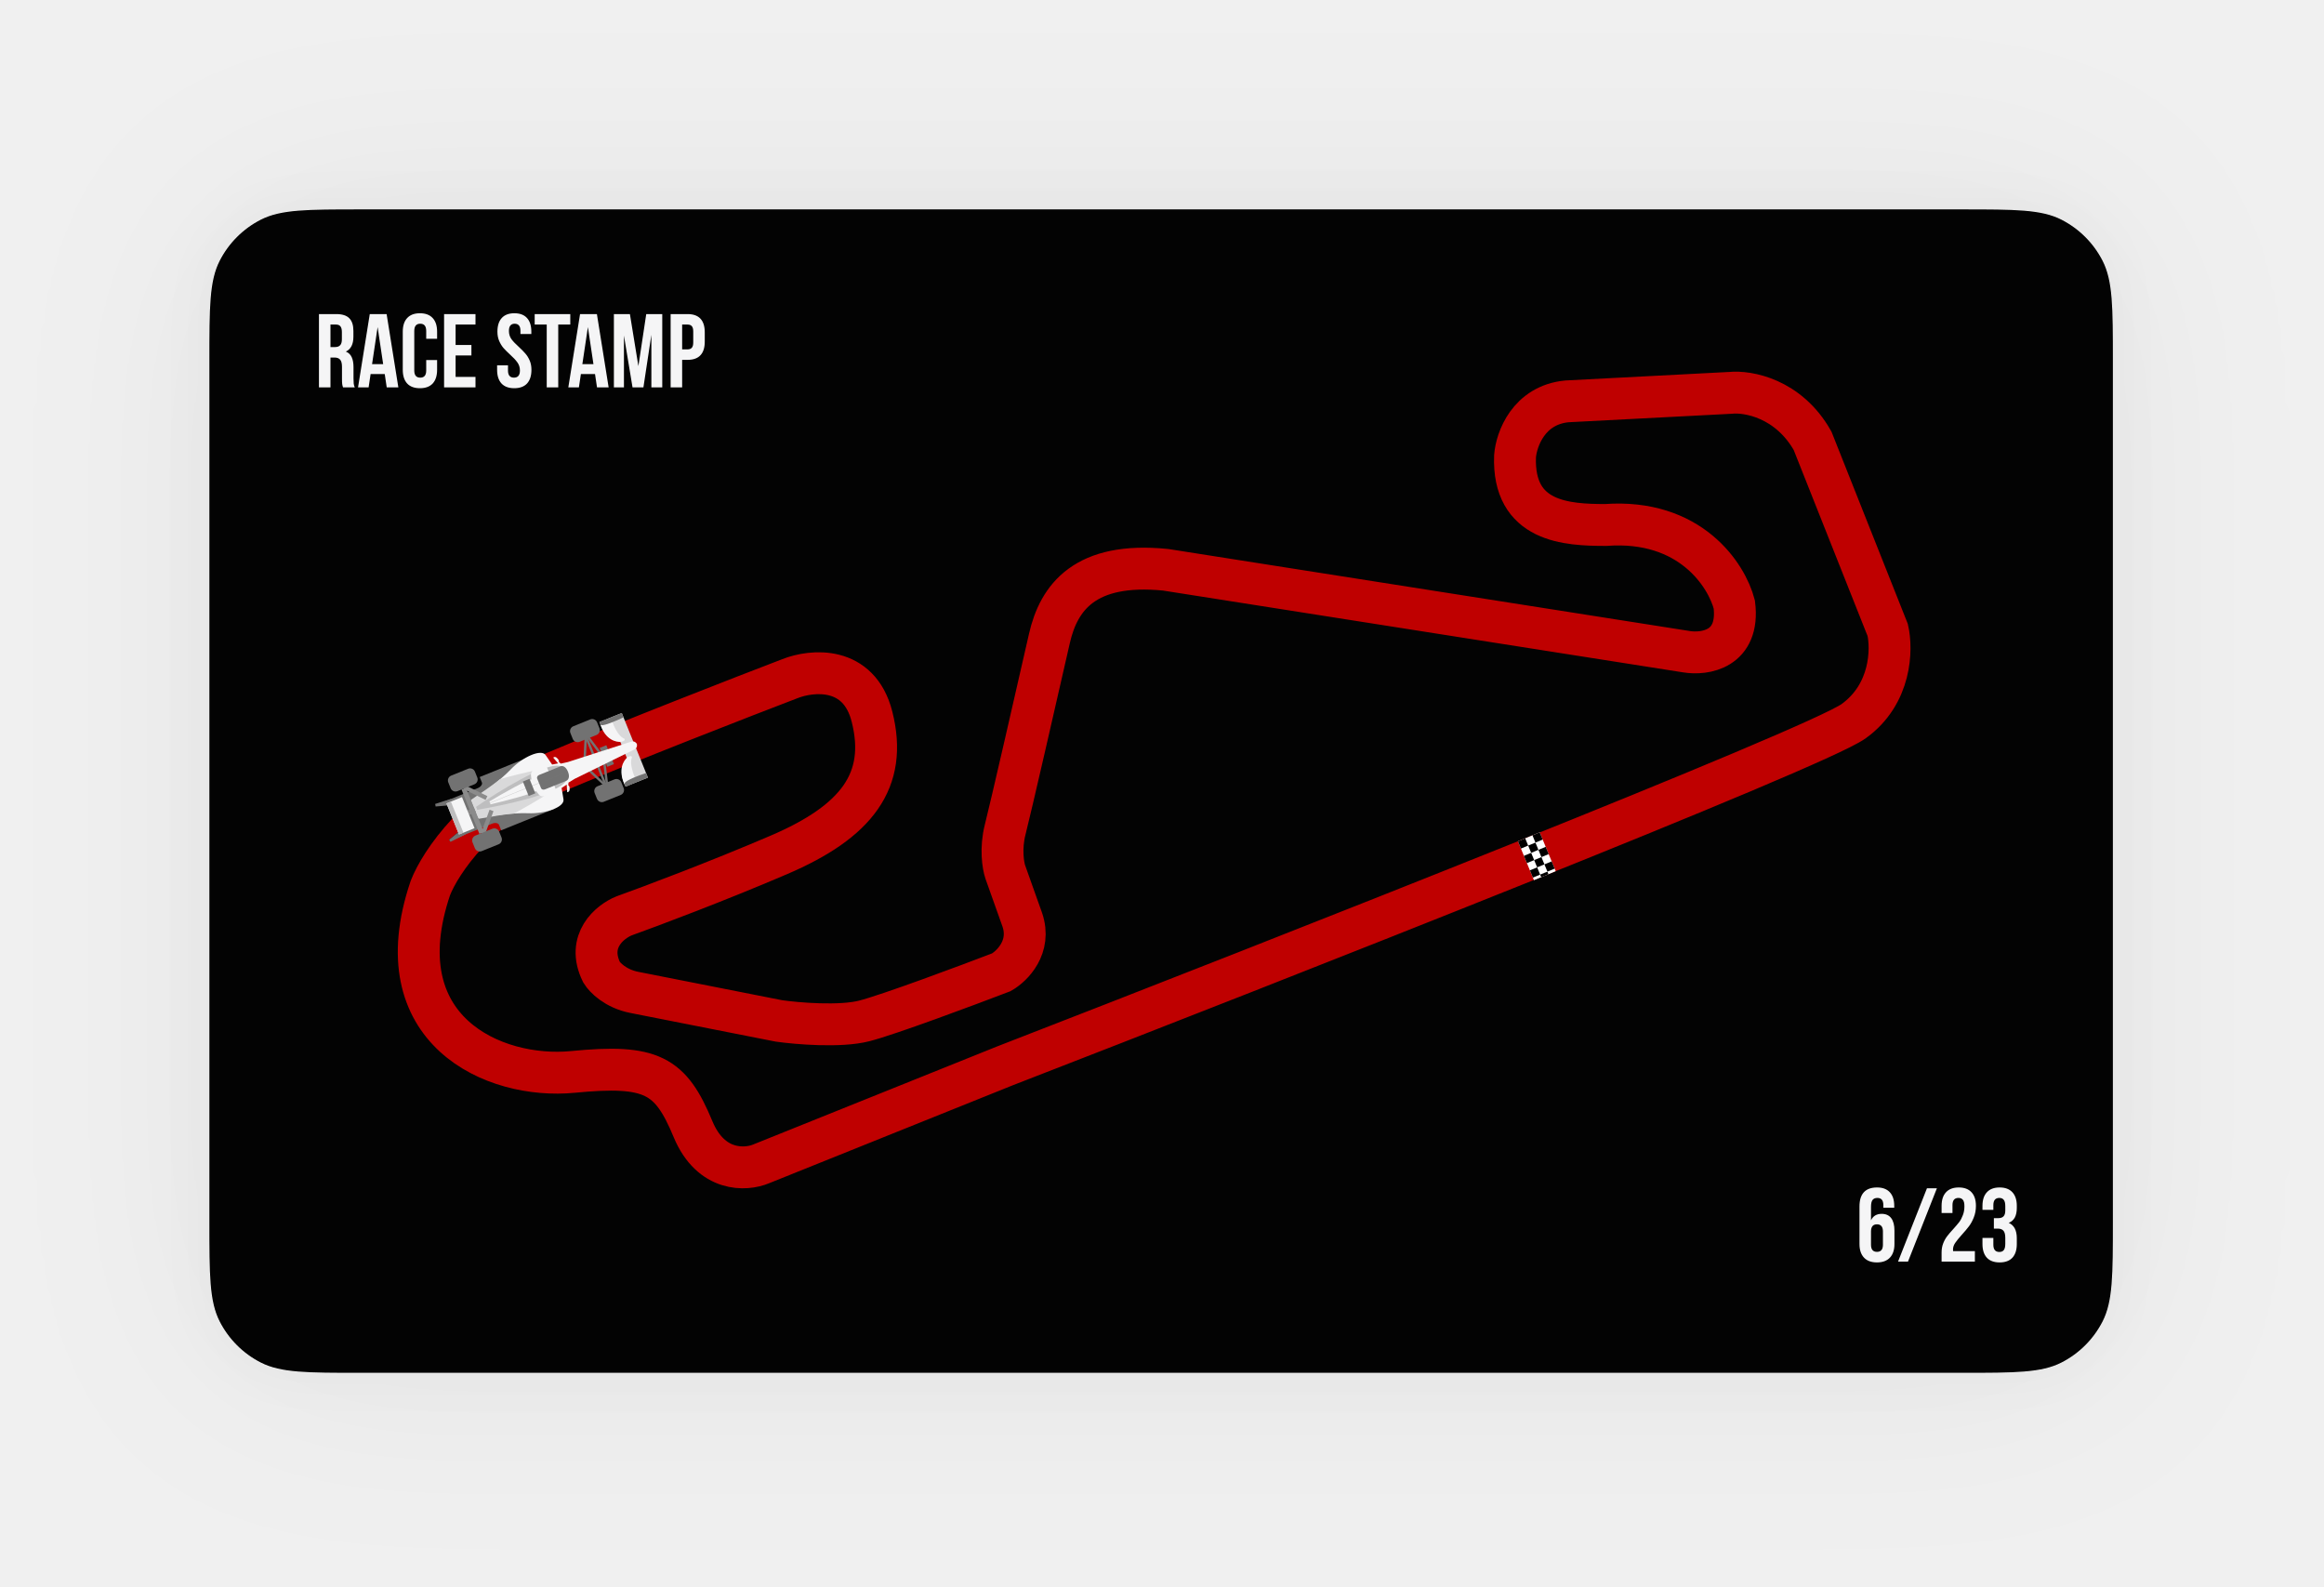
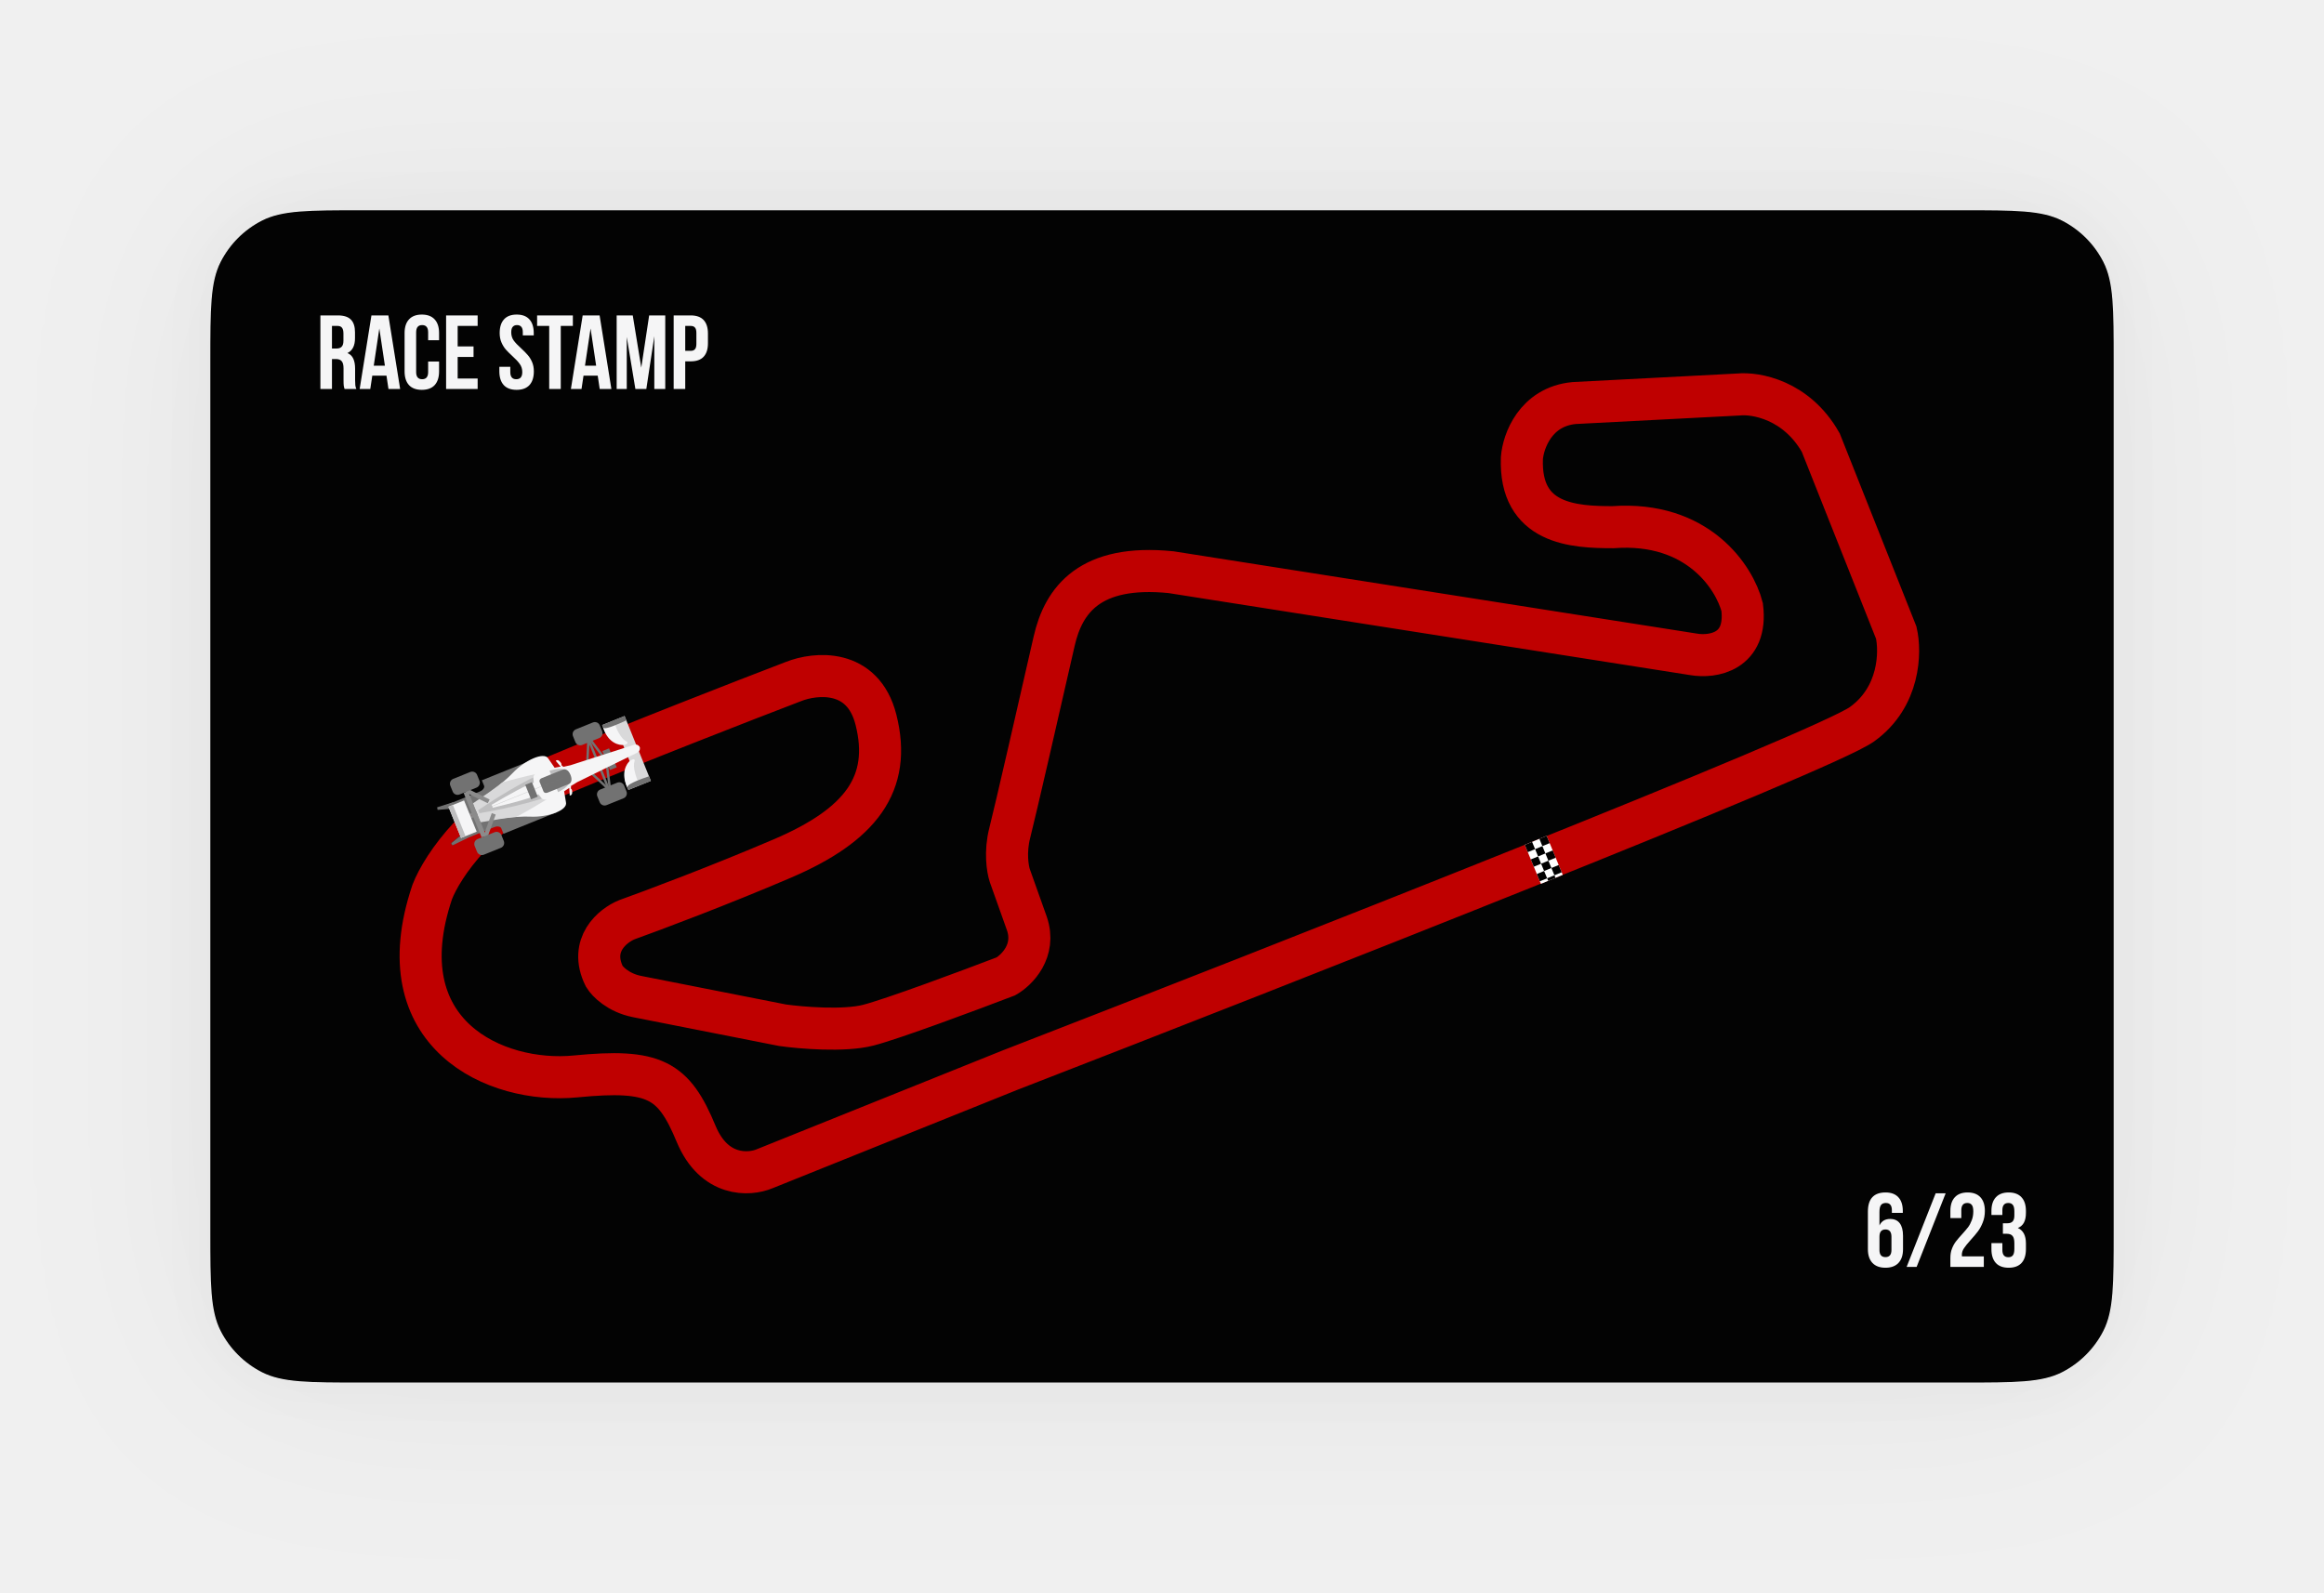
- <svg xmlns="http://www.w3.org/2000/svg" width="444" height="303" viewBox="0 0 444 303" fill="none">
+ <svg xmlns="http://www.w3.org/2000/svg" width="442" height="303" viewBox="0 0 442 303" fill="none">
  <g filter="url(#filter0_dd_715_35123)">
-     <path d="M40 68.8C40 58.719 40 53.679 41.962 49.828C43.688 46.441 46.441 43.688 49.828 41.962C53.679 40 58.719 40 68.8 40H374.867C384.948 40 389.988 40 393.839 41.962C397.225 43.688 399.979 46.441 401.705 49.828C403.667 53.679 403.667 58.719 403.667 68.8V233.45C403.667 243.531 403.667 248.571 401.705 252.422C399.979 255.809 397.225 258.562 393.839 260.288C389.988 262.25 384.948 262.25 374.867 262.25H68.8C58.719 262.25 53.679 262.25 49.828 260.288C46.441 258.562 43.688 255.809 41.962 252.422C40 248.571 40 243.531 40 233.45V68.8Z" fill="#030303" />
+     <path d="M40 68.8C40 58.719 40 53.679 41.962 49.828C43.688 46.441 46.441 43.688 49.828 41.962C53.679 40 58.719 40 68.8 40H373.2C383.281 40 388.321 40 392.172 41.962C395.559 43.688 398.312 46.441 400.038 49.828C402 53.679 402 58.719 402 68.8V234.2C402 244.281 402 249.321 400.038 253.172C398.312 256.559 395.559 259.312 392.172 261.038C388.321 263 383.281 263 373.2 263H68.8C58.719 263 53.679 263 49.828 261.038C46.441 259.312 43.688 256.559 41.962 253.172C40 249.321 40 244.281 40 234.2V68.8Z" fill="#030303" />
    <path d="M355.254 230.48C355.254 228.053 356.374 226.84 358.614 226.84C359.68 226.84 360.494 227.147 361.054 227.76C361.614 228.36 361.894 229.227 361.894 230.36V230.72H359.814V230.22C359.814 229.3 359.434 228.84 358.674 228.84C358.26 228.84 357.954 228.967 357.754 229.22C357.554 229.473 357.454 229.92 357.454 230.56V233.12C357.84 232.293 358.52 231.88 359.494 231.88C360.294 231.88 360.9 232.153 361.314 232.7C361.727 233.247 361.934 234.04 361.934 235.08V237.64C361.934 238.76 361.647 239.627 361.074 240.24C360.5 240.853 359.674 241.16 358.594 241.16C357.514 241.16 356.687 240.853 356.114 240.24C355.54 239.627 355.254 238.76 355.254 237.64V230.48ZM358.594 233.88C357.834 233.88 357.454 234.34 357.454 235.26V237.78C357.454 238.687 357.834 239.14 358.594 239.14C359.354 239.14 359.734 238.687 359.734 237.78V235.26C359.734 234.34 359.354 233.88 358.594 233.88ZM370.043 227L364.523 241H362.623L368.143 227H370.043ZM375.301 230.44C375.301 229.84 375.201 229.427 375.001 229.2C374.814 228.96 374.534 228.84 374.161 228.84C373.401 228.84 373.021 229.3 373.021 230.22V231.72H370.941V230.36C370.941 229.227 371.221 228.36 371.781 227.76C372.341 227.147 373.154 226.84 374.221 226.84C375.287 226.84 376.101 227.147 376.661 227.76C377.221 228.36 377.501 229.227 377.501 230.36C377.501 231.147 377.367 231.873 377.101 232.54C376.847 233.193 376.541 233.76 376.181 234.24C375.821 234.72 375.354 235.273 374.781 235.9C374.207 236.54 373.787 237.06 373.521 237.46C373.254 237.86 373.121 238.273 373.121 238.7C373.121 238.833 373.127 238.933 373.141 239H377.301V241H370.941V239.28C370.941 238.627 371.041 238.047 371.241 237.54C371.441 237.02 371.687 236.567 371.981 236.18C372.274 235.793 372.661 235.34 373.141 234.82C373.634 234.273 374.021 233.82 374.301 233.46C374.581 233.087 374.814 232.647 375.001 232.14C375.201 231.633 375.301 231.067 375.301 230.44ZM383.11 230.44C383.11 229.84 383.01 229.427 382.81 229.2C382.624 228.96 382.344 228.84 381.97 228.84C381.21 228.84 380.83 229.3 380.83 230.22V231.12H378.75V230.36C378.75 229.227 379.03 228.36 379.59 227.76C380.15 227.147 380.964 226.84 382.03 226.84C383.097 226.84 383.91 227.147 384.47 227.76C385.03 228.36 385.31 229.227 385.31 230.36V230.72C385.31 231.48 385.184 232.1 384.93 232.58C384.677 233.047 384.29 233.387 383.77 233.6C384.797 234.053 385.31 235.033 385.31 236.54V237.64C385.31 238.773 385.03 239.647 384.47 240.26C383.91 240.86 383.097 241.16 382.03 241.16C380.964 241.16 380.15 240.86 379.59 240.26C379.03 239.647 378.75 238.773 378.75 237.64V236.48H380.83V237.78C380.83 238.7 381.21 239.16 381.97 239.16C382.344 239.16 382.624 239.047 382.81 238.82C383.01 238.58 383.11 238.167 383.11 237.58V236.48C383.11 235.84 382.997 235.387 382.77 235.12C382.544 234.84 382.177 234.7 381.67 234.7H380.93V232.7H381.79C382.23 232.7 382.557 232.587 382.77 232.36C382.997 232.133 383.11 231.753 383.11 231.22V230.44Z" fill="#F5F5F6" />
    <path d="M65.537 74C65.457 73.773 65.403 73.56 65.377 73.36C65.35 73.16 65.337 72.8 65.337 72.28V70.08C65.337 69.44 65.223 68.987 64.997 68.72C64.77 68.44 64.403 68.3 63.897 68.3H63.137V74H60.937V60H64.257C65.39 60 66.217 60.267 66.737 60.8C67.257 61.32 67.517 62.127 67.517 63.22V64.32C67.517 65.76 67.037 66.707 66.077 67.16C66.597 67.373 66.97 67.733 67.197 68.24C67.423 68.733 67.537 69.367 67.537 70.14V72.3C67.537 72.7 67.55 73.027 67.577 73.28C67.603 73.52 67.67 73.76 67.777 74H65.537ZM63.137 66.3H63.997C64.437 66.3 64.763 66.187 64.977 65.96C65.203 65.733 65.317 65.353 65.317 64.82V63.44C65.317 62.933 65.223 62.567 65.037 62.34C64.863 62.113 64.583 62 64.197 62H63.137V66.3ZM73.884 74L73.504 71.46H70.804L70.424 74H68.404L70.644 60H73.864L76.104 74H73.884ZM73.204 69.56L72.144 62.48L71.084 69.56H73.204ZM83.508 70.64C83.508 71.773 83.228 72.647 82.668 73.26C82.108 73.86 81.295 74.16 80.228 74.16C79.162 74.16 78.348 73.86 77.788 73.26C77.228 72.647 76.948 71.773 76.948 70.64V63.36C76.948 62.227 77.228 61.36 77.788 60.76C78.348 60.147 79.162 59.84 80.228 59.84C81.295 59.84 82.108 60.147 82.668 60.76C83.228 61.36 83.508 62.227 83.508 63.36V64.72H81.428V63.22C81.428 62.3 81.048 61.84 80.288 61.84C79.528 61.84 79.148 62.3 79.148 63.22V70.78C79.148 71.687 79.528 72.14 80.288 72.14C81.048 72.14 81.428 71.687 81.428 70.78V68.78H83.508V70.64ZM90.063 65.9V67.9H87.043V72H90.843V74H84.843V60H90.843V62H87.043V65.9H90.063ZM95.032 63.36C95.032 62.227 95.305 61.36 95.852 60.76C96.398 60.147 97.205 59.84 98.272 59.84C99.338 59.84 100.145 60.147 100.692 60.76C101.238 61.36 101.512 62.227 101.512 63.36V63.8H99.432V63.22C99.432 62.74 99.338 62.393 99.152 62.18C98.965 61.953 98.692 61.84 98.332 61.84C97.972 61.84 97.698 61.953 97.512 62.18C97.325 62.393 97.232 62.74 97.232 63.22C97.232 63.807 97.385 64.32 97.692 64.76C98.012 65.2 98.485 65.7 99.112 66.26C99.632 66.74 100.052 67.167 100.372 67.54C100.692 67.9 100.965 68.34 101.192 68.86C101.418 69.38 101.532 69.973 101.532 70.64C101.532 71.773 101.252 72.647 100.692 73.26C100.132 73.86 99.318 74.16 98.252 74.16C97.185 74.16 96.372 73.86 95.812 73.26C95.252 72.647 94.972 71.773 94.972 70.64V69.78H97.052V70.78C97.052 71.687 97.432 72.14 98.192 72.14C98.952 72.14 99.332 71.687 99.332 70.78C99.332 70.193 99.172 69.68 98.852 69.24C98.545 68.8 98.078 68.3 97.452 67.74C96.932 67.26 96.512 66.84 96.192 66.48C95.872 66.107 95.598 65.66 95.372 65.14C95.145 64.62 95.032 64.027 95.032 63.36ZM108.952 60V62H106.652V74H104.452V62H102.152V60H108.952ZM114.059 74L113.679 71.46H110.979L110.599 74H108.579L110.819 60H114.039L116.279 74H114.059ZM113.379 69.56L112.319 62.48L111.259 69.56H113.379ZM123.464 60H126.524V74H124.444V63.96L122.924 74H120.844L119.204 64.1V74H117.284V60H120.344L121.964 69.94L123.464 60ZM131.364 60C132.458 60 133.278 60.293 133.824 60.88C134.371 61.467 134.644 62.327 134.644 63.46V65.28C134.644 66.413 134.371 67.273 133.824 67.86C133.278 68.447 132.458 68.74 131.364 68.74H130.324V74H128.124V60H131.364ZM130.324 66.74H131.364C131.724 66.74 131.991 66.64 132.164 66.44C132.351 66.24 132.444 65.9 132.444 65.42V63.32C132.444 62.84 132.351 62.5 132.164 62.3C131.991 62.1 131.724 62 131.364 62H130.324V66.74Z" fill="#F5F5F6" />
    <path d="M192.05 203.588L145.423 222.33C142.512 223.56 135.831 223.953 132.397 215.689C128.105 205.359 124.552 203.293 109.454 204.768C94.356 206.244 73.04 196.799 82.218 169.645C84.093 164.824 91.484 153.647 106.049 147.508C120.614 141.369 142.019 133.046 150.9 129.651C155.094 127.979 164.103 127.083 166.59 136.883C169.699 149.132 163.63 156.954 148.828 163.299C136.986 168.376 124.157 173.187 119.223 174.958C116.559 176.04 111.97 179.71 114.93 185.731C115.523 186.715 117.595 188.86 121.147 189.568C124.7 190.276 141.081 193.503 148.828 195.028C152.331 195.52 160.492 196.209 165.11 195.028C169.728 193.848 184.501 188.338 191.31 185.731C193.382 184.55 197.083 180.89 195.307 175.696L192.05 166.546C191.656 165.365 191.103 162.089 192.05 158.429C192.998 154.769 198.07 132.603 200.487 121.977C202.278 114.108 207.296 107.308 222.691 108.843L322.162 124.487C325.665 125.077 332.405 124.103 331.339 115.484C329.908 109.926 322.991 99.103 306.768 100.284C299.366 100.284 288.975 99.782 289.449 87.15C289.696 83.952 292.025 77.38 299.366 76.671L330.599 75.048C333.905 74.704 341.671 76.052 346.29 84.198L360.648 120.354C361.487 123.994 361.358 132.574 354.135 137.768C346.911 142.963 243.069 183.812 192.05 203.588Z" stroke-width="8" stroke="#BF0000" />
    <g clip-path="url(#clip0_715_35123)">
      <g clip-path="url(#clip1_715_35123)">
        <rect width="6" height="24" transform="translate(290 160.715) rotate(-22.4086)" fill="white" />
        <rect width="1.5" height="1.5" transform="translate(290 160.715) rotate(-22.4086)" fill="black" />
        <rect width="1.5" height="1.5" transform="translate(291.144 163.488) rotate(-22.4086)" fill="black" />
        <rect width="1.5" height="1.5" transform="translate(292.287 166.262) rotate(-22.4086)" fill="black" />
        <rect width="1.5" height="1.5" transform="translate(291.959 161.53) rotate(-22.4086)" fill="black" />
        <rect width="1.5" height="1.5" transform="translate(293.103 164.303) rotate(-22.4086)" fill="black" />
        <rect width="1.5" height="1.5" transform="translate(294.245 167.077) rotate(-22.4086)" fill="black" />
        <rect width="1.5" height="1.5" transform="translate(292.774 159.571) rotate(-22.4086)" fill="black" />
        <rect width="1.5" height="1.5" transform="translate(293.917 162.345) rotate(-22.4086)" fill="black" />
        <rect width="1.5" height="1.5" transform="translate(295.061 165.119) rotate(-22.4086)" fill="black" />
        <rect width="1.5" height="1.5" transform="translate(296.204 167.891) rotate(-22.4086)" fill="black" />
        <rect width="1.5" height="1.5" transform="translate(294.732 160.386) rotate(-22.4086)" fill="black" />
        <rect width="1.5" height="1.5" transform="translate(295.876 163.16) rotate(-22.4086)" fill="black" />
        <rect width="1.5" height="1.5" transform="translate(297.02 165.932) rotate(-22.4086)" fill="black" />
      </g>
    </g>
    <rect x="116.021" y="146.479" width="3.889" height="1.373" transform="rotate(-112 116.021 146.479)" fill="#727272" />
    <rect x="115.525" y="150.132" width="4.118" height="0.458" transform="rotate(-112 115.525 150.132)" fill="#727272" />
    <rect x="115.312" y="150.034" width="3.977" height="0.458" transform="rotate(-136.851 115.312 150.034)" fill="#727272" />
    <rect width="3.977" height="0.458" transform="matrix(-0.123035 -0.992402 -0.992402 0.123035 116.188 149.769)" fill="#727272" />
    <rect width="4.118" height="0.458" transform="matrix(0.374607 0.927184 0.927184 -0.374607 111.754 140.801)" fill="#727272" />
    <rect width="3.977" height="0.458" transform="matrix(-0.0497384 0.998762 0.998762 0.0497384 111.671 141.02)" fill="#727272" />
    <rect x="112.485" y="140.604" width="3.977" height="0.458" transform="rotate(53.0673 112.485 140.604)" fill="#727272" />
    <path d="M123.46 148.406L119.642 149.948C118.375 147.302 119.443 145.588 120.135 145.061L119.364 143.152L121.06 142.467L123.46 148.406Z" fill="#D9D9DA" stroke-width="0.5" stroke="#D9D9DA" />
    <path d="M120.475 144.679C119.97 145.87 120.813 148.161 121.255 149.052L119.558 149.737C118.292 147.091 119.359 145.377 120.051 144.85L120.475 144.679Z" fill="#F5F5F6" stroke-width="0.5" stroke-linejoin="round" stroke="#F5F5F6" />
    <path d="M123.462 148.407L119.645 149.949L119.559 149.737C119.761 149.261 122.131 148.369 123.291 147.982L123.462 148.407Z" fill="#727272" stroke-width="0.5" stroke="#727272" />
    <path d="M118.65 136.533L114.845 138.07C115.773 140.854 117.726 141.347 118.587 141.246L119.358 143.155L121.049 142.472L118.65 136.533Z" fill="#D9D9DA" stroke-width="0.5" stroke="#D9D9DA" />
    <path d="M119.091 141.291C117.922 140.828 116.986 138.713 116.704 137.814L115.016 138.496C115.886 141.136 117.814 141.573 118.669 141.461L119.091 141.291Z" fill="#F5F5F6" stroke-width="0.5" stroke-linejoin="round" stroke="#F5F5F6" />
    <path d="M118.65 136.533L114.832 138.076L114.908 138.264C115.369 138.428 117.696 137.43 118.802 136.91L118.65 136.533Z" fill="#727272" stroke-width="0.5" stroke="#727272" />
    <path d="M94.011 157.344L85.951 160.601C87.648 159.915 88.268 159.007 88.366 158.638L87.337 156.093L103.881 149.409L105.938 154.499L95.757 158.612L95.329 157.552C95.21 157.258 94.647 157.087 94.011 157.344Z" fill="#727272" />
    <path d="M85.951 160.601L88.366 158.638" stroke-width="0.5" stroke="black" />
    <path d="M88.623 159.274L88.366 158.638L85.951 160.601L88.623 159.274Z" fill="#727272" stroke-width="0.5" stroke="#727272" />
    <path d="M91.271 150.559L83.211 153.815C84.908 153.13 85.985 153.353 86.311 153.55L87.339 156.095L103.883 149.411L101.827 144.32L91.646 148.434L92.074 149.494C92.193 149.788 91.907 150.302 91.271 150.559Z" fill="#727272" />
    <path d="M83.209 153.815L86.309 153.55" stroke-width="0.5" stroke="black" />
    <path d="M86.052 152.913L86.309 153.55L83.209 153.815L86.052 152.913Z" fill="#727272" stroke-width="0.5" stroke="#727272" />
    <path d="M100.854 155.35C98.237 155.223 93.422 155.885 91.341 156.232L90.656 154.536L121.623 142.024C121.897 142.703 121.4 143.101 121.117 143.215L109.794 148.777L108.607 149.503L108.567 150.013C108.805 150.114 108.837 150.479 108.824 150.649C108.86 151.227 108.529 151.344 108.359 151.331L108.269 149.887L107.294 150.527L107.641 152.608C108.029 154.178 104.125 155.508 100.854 155.35Z" fill="#F5F5F6" />
    <path d="M97.503 147.053C95.709 148.962 91.785 151.831 90.047 153.026L90.733 154.723L121.7 142.212C121.426 141.533 120.792 141.592 120.509 141.706L108.5 145.571L107.142 145.873L106.759 145.534C106.86 145.296 106.629 145.011 106.501 144.898C106.126 144.457 105.807 144.603 105.694 144.731L106.632 145.832L105.486 146.048L104.29 144.311C103.478 142.912 99.746 144.666 97.503 147.053Z" fill="#F5F5F6" />
    <path d="M91.418 156.419L90.647 154.51L107.827 147.569L108.341 148.841C107.936 149.794 101.49 153.665 98.169 155.418C97.183 155.422 93.187 156.115 91.418 156.419Z" fill="#D9D9DA" />
    <path d="M89.96 152.814L90.731 154.723L107.912 147.781L107.398 146.509C106.445 146.104 99.118 147.798 95.511 148.844C94.8 149.526 91.444 151.803 89.96 152.814Z" fill="#D9D9DA" />
    <path d="M90.933 154.145C93.028 152.7 96.338 150.576 99.458 148.898C101.017 148.06 102.536 147.329 103.835 146.852C104.485 146.613 105.086 146.435 105.614 146.339C106.137 146.245 106.609 146.226 106.991 146.326L107.113 146.358L107.587 147.531L107.588 147.531L108.207 149.063L108.141 149.17C107.936 149.507 107.584 149.822 107.141 150.118C106.696 150.415 106.139 150.705 105.506 150.985C104.24 151.544 102.64 152.073 100.936 152.553C97.526 153.514 93.67 154.285 91.159 154.701L91.078 154.416L90.933 154.145Z" fill="#BEBEBF" />
    <path d="M93.609 153.337L93.494 153.104C94.721 152.367 96.603 151.273 98.263 150.387C99.093 149.945 99.872 149.551 100.488 149.28C100.795 149.145 101.069 149.037 101.289 148.969C101.374 148.943 101.455 148.924 101.528 148.909L101.467 148.338C101.436 148.154 101.407 147.9 101.491 147.65C101.582 147.375 101.795 147.143 102.169 146.992L104.08 146.222L104.311 146.128L105.403 148.829L105.399 148.831L105.312 148.615L93.626 153.336L93.633 153.358L93.649 153.39L105.332 148.67L106.336 151.154L106.104 151.247L104.195 152.021C103.82 152.172 103.506 152.152 103.249 152.018C103.016 151.896 102.86 151.694 102.755 151.54L102.402 151.086C102.338 151.127 102.267 151.17 102.188 151.21C101.982 151.314 101.711 151.426 101.396 151.542C100.765 151.775 99.93 152.033 99.026 152.291C97.216 152.807 95.102 153.328 93.709 153.65L93.609 153.337Z" fill="#F5F5F6" />
    <path d="M101.609 149.887L102.277 151.541L101.005 152.055L100.337 150.401L101.609 149.887ZM101.162 148.782L101.608 149.886L100.336 150.4L99.89 149.296L101.162 148.782Z" fill="#727272" />
    <path d="M108.511 147.416C108.956 148.519 108.502 149.023 108.219 149.137L104.19 150.765C103.681 150.97 103.43 150.716 103.368 150.563L102.997 149.644L108.511 147.416ZM102.622 148.725C102.56 148.572 102.564 148.214 103.073 148.008L107.103 146.38C107.386 146.266 108.063 146.313 108.509 147.416L102.994 149.644L102.622 148.725Z" fill="#727272" />
    <rect x="109.804" y="142.083" width="3.203" height="5.49" rx="1" transform="rotate(-112 109.804 142.083)" fill="#727272" />
    <rect x="114.433" y="153.535" width="3.203" height="5.49" rx="1" transform="rotate(-112 114.433 153.535)" fill="#727272" />
    <rect x="91.925" y="159.093" width="4.695" height="0.798" transform="rotate(-70.0244 91.9248 159.093)" fill="#8B8B8B" />
    <rect x="91.594" y="159.299" width="4.575" height="0.915" transform="rotate(-112 91.5938 159.299)" fill="#8B8B8B" />
    <rect x="89.204" y="155.824" width="0.458" height="1.83" transform="rotate(-112 89.2041 155.824)" fill="#8B8B8B" />
    <rect width="4.695" height="0.798" transform="matrix(0.898608 0.438753 0.438753 -0.898608 88.5508 150.742)" fill="#8B8B8B" />
    <rect width="4.575" height="0.915" transform="matrix(0.374607 0.927184 0.927184 -0.374607 88.1709 150.823)" fill="#8B8B8B" />
    <rect width="0.458" height="1.83" transform="matrix(0.374607 0.927184 0.927184 -0.374607 88.8643 154.985)" fill="#8B8B8B" />
    <rect x="91.101" y="162.964" width="3.203" height="5.49" rx="1" transform="rotate(-112 91.1006 162.964)" fill="#727272" />
    <rect x="87.689" y="159.406" width="6.405" height="3.203" transform="rotate(-112 87.6895 159.406)" fill="#F5F5F6" />
    <rect x="87.689" y="159.406" width="6.405" height="0.915" transform="rotate(-112 87.6895 159.406)" fill="#BEBEBF" />
    <rect x="86.472" y="151.507" width="3.203" height="5.49" rx="1" transform="rotate(-112 86.4717 151.507)" fill="#727272" />
  </g>
  <defs>
-     <filter id="filter0_dd_715_35123" x="0" y="0" width="443.666" height="302.25" filterUnits="userSpaceOnUse" color-interpolation-filters="sRGB">
+     <filter id="filter0_dd_715_35123" x="0" y="0" width="442" height="303" filterUnits="userSpaceOnUse" color-interpolation-filters="sRGB">
      <feFlood flood-opacity="0" result="BackgroundImageFix" />
      <feColorMatrix in="SourceAlpha" type="matrix" values="0 0 0 0 0 0 0 0 0 0 0 0 0 0 0 0 0 0 127 0" result="hardAlpha" />
      <feOffset />
      <feGaussianBlur stdDeviation="20" />
      <feComposite in2="hardAlpha" operator="out" />
      <feColorMatrix type="matrix" values="0 0 0 0 0.012 0 0 0 0 0.012 0 0 0 0 0.012 0 0 0 0.05 0" />
      <feBlend mode="normal" in2="BackgroundImageFix" result="effect1_dropShadow_715_35123" />
      <feColorMatrix in="SourceAlpha" type="matrix" values="0 0 0 0 0 0 0 0 0 0 0 0 0 0 0 0 0 0 127 0" result="hardAlpha" />
      <feOffset />
      <feGaussianBlur stdDeviation="5" />
      <feComposite in2="hardAlpha" operator="out" />
      <feColorMatrix type="matrix" values="0 0 0 0 0.012 0 0 0 0 0.012 0 0 0 0 0.012 0 0 0 0.03 0" />
      <feBlend mode="normal" in2="effect1_dropShadow_715_35123" result="effect2_dropShadow_715_35123" />
      <feBlend mode="normal" in="SourceGraphic" in2="effect2_dropShadow_715_35123" result="shape" />
    </filter>
    <clipPath id="clip0_715_35123">
      <rect width="4.5" height="8.03" fill="white" transform="translate(290 160.715) rotate(-22.4086)" />
    </clipPath>
    <clipPath id="clip1_715_35123">
      <rect width="6" height="24" fill="white" transform="translate(290 160.715) rotate(-22.4086)" />
    </clipPath>
  </defs>
</svg>
